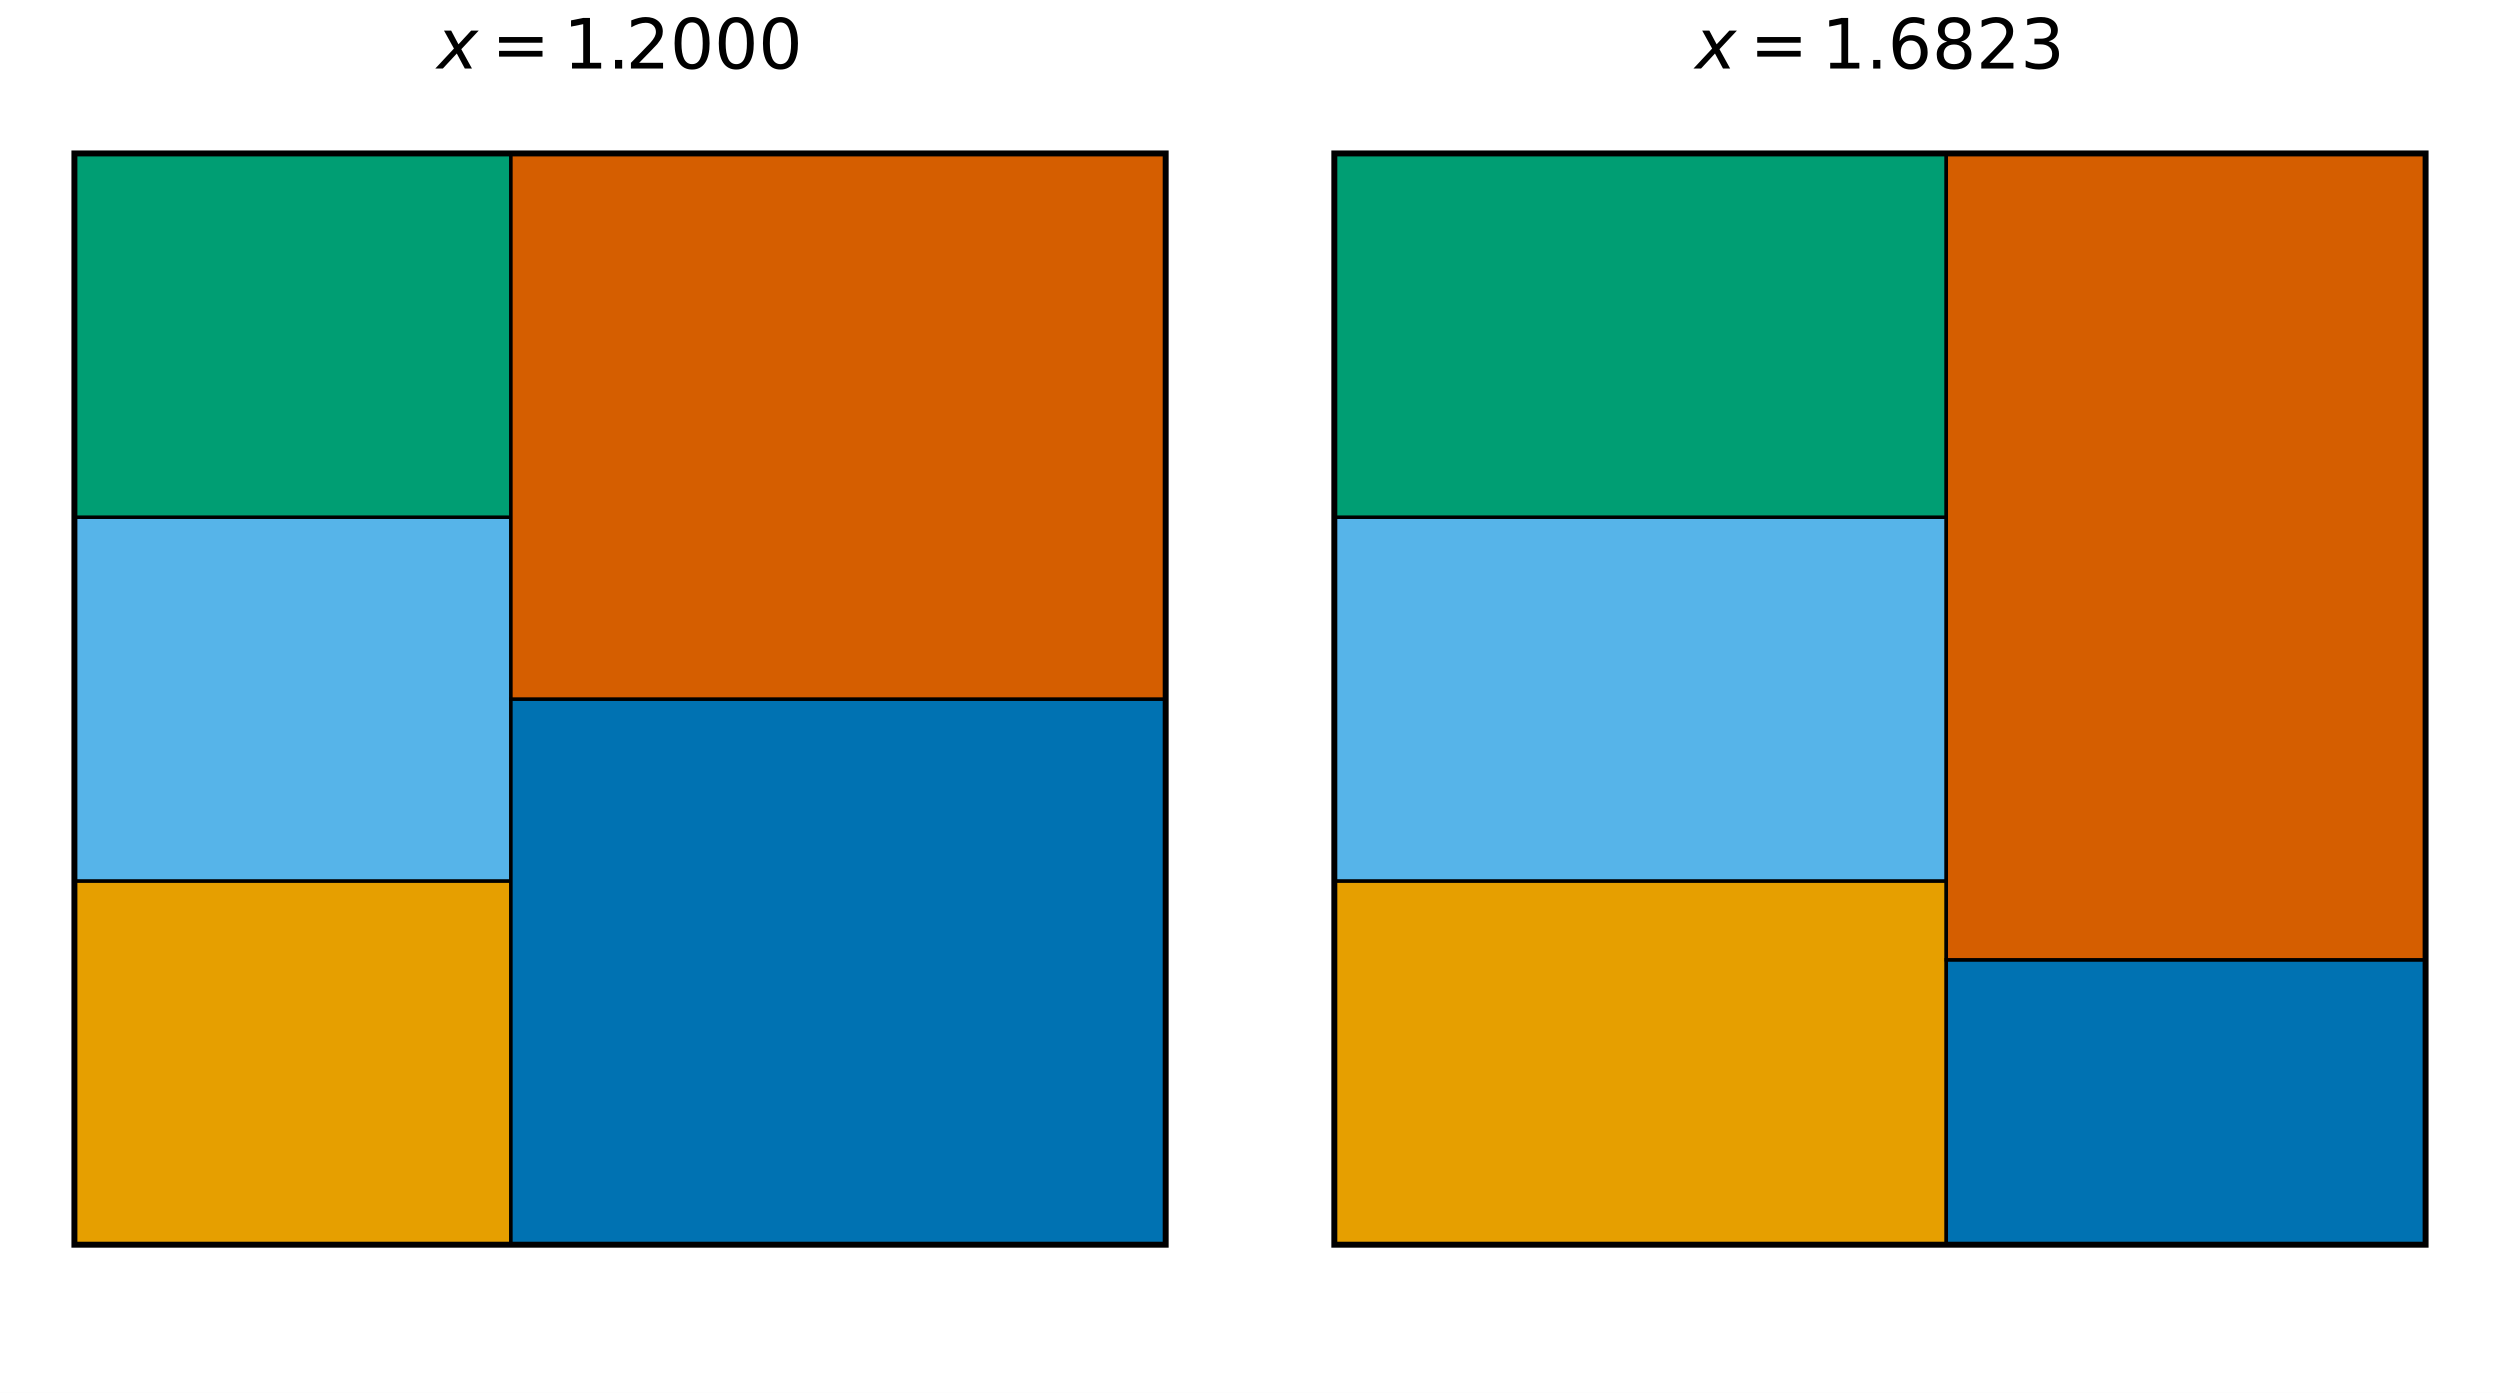
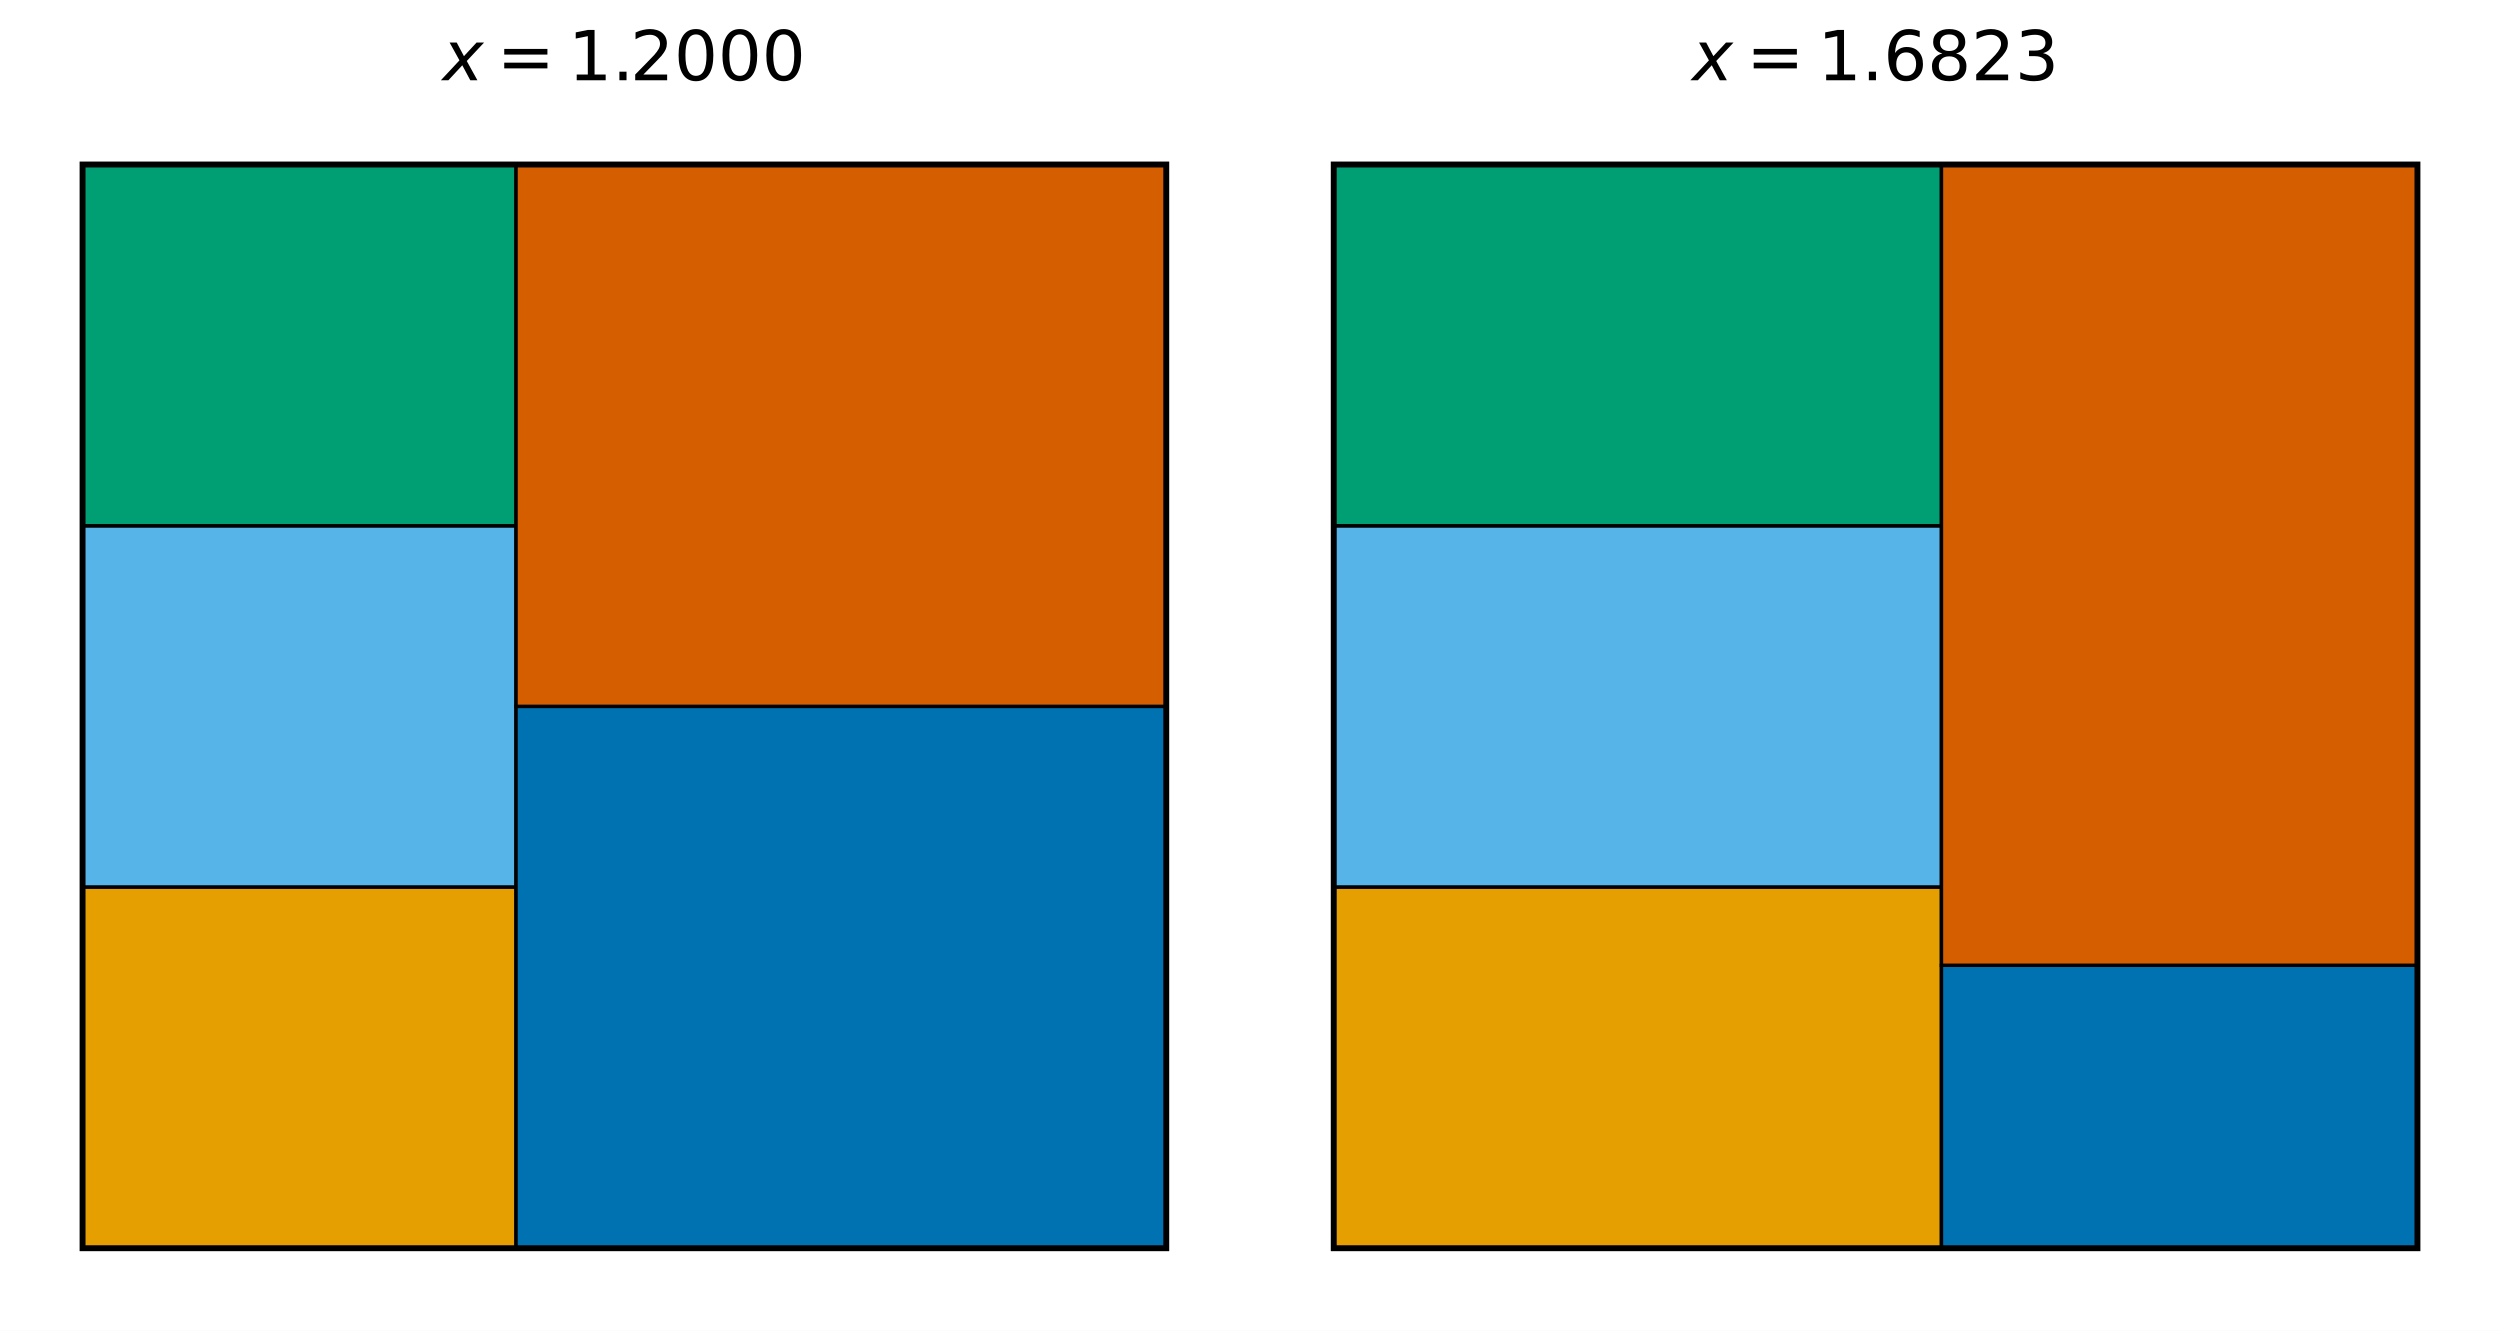
- <svg xmlns="http://www.w3.org/2000/svg" xmlns:xlink="http://www.w3.org/1999/xlink" width="252pt" height="140.4pt" viewBox="0 0 252 140.4" version="1.1">
+ <svg xmlns="http://www.w3.org/2000/svg" xmlns:xlink="http://www.w3.org/1999/xlink" width="253.76pt" height="135.079pt" viewBox="0 0 253.76 135.079" version="1.1">
  <defs>
    <style type="text/css">*{stroke-linejoin: round; stroke-linecap: butt}</style>
  </defs>
  <g id="figure_1">
    <g id="patch_1">
-       <path d="M 0 140.4  L 252 140.4  L 252 0  L 0 0  z " style="fill: #ffffff" />
+       <path d="M 0 135.079  L 253.76 135.079  L 253.76 0  L 0 0  z " style="fill: #ffffff" />
    </g>
    <g id="axes_1">
      <g id="patch_2">
-         <path d="M 7.5 125.466  L 51.5 125.466  L 51.5 88.8  L 7.5 88.8  z " clip-path="url(#pe27d13f105)" style="fill: #e69f00; stroke: #000000; stroke-width: 0.35; stroke-linejoin: miter" />
+         <path d="M 8.38 126.699  L 52.38 126.699  L 52.38 90.032  L 8.38 90.032  z " clip-path="url(#p594d0cb45e)" style="fill: #e69f00; stroke: #000000; stroke-width: 0.35; stroke-linejoin: miter" />
      </g>
      <g id="patch_3">
-         <path d="M 7.5 88.8  L 51.5 88.8  L 51.5 52.133  L 7.5 52.133  z " clip-path="url(#pe27d13f105)" style="fill: #56b4e9; stroke: #000000; stroke-width: 0.35; stroke-linejoin: miter" />
+         <path d="M 8.38 90.032  L 52.38 90.032  L 52.38 53.366  L 8.38 53.366  z " clip-path="url(#p594d0cb45e)" style="fill: #56b4e9; stroke: #000000; stroke-width: 0.35; stroke-linejoin: miter" />
      </g>
      <g id="patch_4">
-         <path d="M 7.5 52.133  L 51.5 52.133  L 51.5 15.466  L 7.5 15.466  z " clip-path="url(#pe27d13f105)" style="fill: #009e73; stroke: #000000; stroke-width: 0.35; stroke-linejoin: miter" />
+         <path d="M 8.38 53.366  L 52.38 53.366  L 52.38 16.699  L 8.38 16.699  z " clip-path="url(#p594d0cb45e)" style="fill: #009e73; stroke: #000000; stroke-width: 0.35; stroke-linejoin: miter" />
      </g>
      <g id="patch_5">
-         <path d="M 51.5 125.466  L 117.5 125.466  L 117.5 70.466  L 51.5 70.466  z " clip-path="url(#pe27d13f105)" style="fill: #0072b2; stroke: #000000; stroke-width: 0.35; stroke-linejoin: miter" />
+         <path d="M 52.38 126.699  L 118.38 126.699  L 118.38 71.699  L 52.38 71.699  z " clip-path="url(#p594d0cb45e)" style="fill: #0072b2; stroke: #000000; stroke-width: 0.35; stroke-linejoin: miter" />
      </g>
      <g id="patch_6">
-         <path d="M 51.5 70.466  L 117.5 70.466  L 117.5 15.466  L 51.5 15.466  z " clip-path="url(#pe27d13f105)" style="fill: #d55e00; stroke: #000000; stroke-width: 0.35; stroke-linejoin: miter" />
+         <path d="M 52.38 71.699  L 118.38 71.699  L 118.38 16.699  L 52.38 16.699  z " clip-path="url(#p594d0cb45e)" style="fill: #d55e00; stroke: #000000; stroke-width: 0.35; stroke-linejoin: miter" />
      </g>
      <g id="patch_7">
-         <path d="M 7.5 125.466  L 117.5 125.466  L 117.5 15.466  L 7.5 15.466  L 7.5 125.466  z " clip-path="url(#pe27d13f105)" style="fill: none; stroke: #000000; stroke-width: 0.6; stroke-linejoin: miter" />
+         <path d="M 8.38 126.699  L 118.38 126.699  L 118.38 16.699  L 8.38 16.699  L 8.38 126.699  z " clip-path="url(#p594d0cb45e)" style="fill: none; stroke: #000000; stroke-width: 0.6; stroke-linejoin: miter" />
      </g>
      <g id="text_1">
-         <g transform="translate(44.055 6.966182) scale(0.07 -0.07)">
+         <g transform="translate(44.935 8.198906) scale(0.07 -0.07)">
          <defs>
            <path id="DejaVuSans-Oblique-78" d="M 3841 3500  L 2234 1784  L 3219 0  L 2559 0  L 1819 1388  L 531 0  L -166 0  L 1556 1844  L 641 3500  L 1300 3500  L 1972 2234  L 3144 3500  L 3841 3500  z " transform="scale(0.015625)" />
            <path id="DejaVuSans-3d" d="M 678 2906  L 4684 2906  L 4684 2381  L 678 2381  L 678 2906  z M 678 1631  L 4684 1631  L 4684 1100  L 678 1100  L 678 1631  z " transform="scale(0.015625)" />
            <path id="DejaVuSans-31" d="M 794 531  L 1825 531  L 1825 4091  L 703 3866  L 703 4441  L 1819 4666  L 2450 4666  L 2450 531  L 3481 531  L 3481 0  L 794 0  L 794 531  z " transform="scale(0.015625)" />
            <path id="DejaVuSans-2e" d="M 684 794  L 1344 794  L 1344 0  L 684 0  L 684 794  z " transform="scale(0.015625)" />
            <path id="DejaVuSans-32" d="M 1228 531  L 3431 531  L 3431 0  L 469 0  L 469 531  Q 828 903 1448 1529  Q 2069 2156 2228 2338  Q 2531 2678 2651 2914  Q 2772 3150 2772 3378  Q 2772 3750 2511 3984  Q 2250 4219 1831 4219  Q 1534 4219 1204 4116  Q 875 4013 500 3803  L 500 4441  Q 881 4594 1212 4672  Q 1544 4750 1819 4750  Q 2544 4750 2975 4387  Q 3406 4025 3406 3419  Q 3406 3131 3298 2873  Q 3191 2616 2906 2266  Q 2828 2175 2409 1742  Q 1991 1309 1228 531  z " transform="scale(0.015625)" />
            <path id="DejaVuSans-30" d="M 2034 4250  Q 1547 4250 1301 3770  Q 1056 3291 1056 2328  Q 1056 1369 1301 889  Q 1547 409 2034 409  Q 2525 409 2770 889  Q 3016 1369 3016 2328  Q 3016 3291 2770 3770  Q 2525 4250 2034 4250  z M 2034 4750  Q 2819 4750 3233 4129  Q 3647 3509 3647 2328  Q 3647 1150 3233 529  Q 2819 -91 2034 -91  Q 1250 -91 836 529  Q 422 1150 422 2328  Q 422 3509 836 4129  Q 1250 4750 2034 4750  z " transform="scale(0.015625)" />
          </defs>
          <use xlink:href="#DejaVuSans-Oblique-78" transform="translate(0 0.78125)" />
          <use xlink:href="#DejaVuSans-3d" transform="translate(78.66211 0.78125)" />
          <use xlink:href="#DejaVuSans-31" transform="translate(181.9336 0.78125)" />
          <use xlink:href="#DejaVuSans-2e" transform="translate(245.5566 0.78125)" />
          <use xlink:href="#DejaVuSans-32" transform="translate(271.8438 0.78125)" />
          <use xlink:href="#DejaVuSans-30" transform="translate(335.4668 0.78125)" />
          <use xlink:href="#DejaVuSans-30" transform="translate(399.0898 0.78125)" />
          <use xlink:href="#DejaVuSans-30" transform="translate(462.7129 0.78125)" />
        </g>
      </g>
    </g>
    <g id="axes_2">
      <g id="patch_8">
-         <path d="M 134.5 125.466  L 196.185 125.466  L 196.185 88.8  L 134.5 88.8  z " clip-path="url(#p6a9874d758)" style="fill: #e69f00; stroke: #000000; stroke-width: 0.35; stroke-linejoin: miter" />
+         <path d="M 135.38 126.699  L 197.065 126.699  L 197.065 90.032  L 135.38 90.032  z " clip-path="url(#pc58b19a303)" style="fill: #e69f00; stroke: #000000; stroke-width: 0.35; stroke-linejoin: miter" />
      </g>
      <g id="patch_9">
-         <path d="M 134.5 88.8  L 196.185 88.8  L 196.185 52.133  L 134.5 52.133  z " clip-path="url(#p6a9874d758)" style="fill: #56b4e9; stroke: #000000; stroke-width: 0.35; stroke-linejoin: miter" />
+         <path d="M 135.38 90.032  L 197.065 90.032  L 197.065 53.366  L 135.38 53.366  z " clip-path="url(#pc58b19a303)" style="fill: #56b4e9; stroke: #000000; stroke-width: 0.35; stroke-linejoin: miter" />
      </g>
      <g id="patch_10">
-         <path d="M 134.5 52.133  L 196.185 52.133  L 196.185 15.466  L 134.5 15.466  z " clip-path="url(#p6a9874d758)" style="fill: #009e73; stroke: #000000; stroke-width: 0.35; stroke-linejoin: miter" />
+         <path d="M 135.38 53.366  L 197.065 53.366  L 197.065 16.699  L 135.38 16.699  z " clip-path="url(#pc58b19a303)" style="fill: #009e73; stroke: #000000; stroke-width: 0.35; stroke-linejoin: miter" />
      </g>
      <g id="patch_11">
-         <path d="M 196.185 125.466  L 244.5 125.466  L 244.5 96.747  L 196.185 96.747  z " clip-path="url(#p6a9874d758)" style="fill: #0072b2; stroke: #000000; stroke-width: 0.35; stroke-linejoin: miter" />
+         <path d="M 197.065 126.699  L 245.38 126.699  L 245.38 97.98  L 197.065 97.98  z " clip-path="url(#pc58b19a303)" style="fill: #0072b2; stroke: #000000; stroke-width: 0.35; stroke-linejoin: miter" />
      </g>
      <g id="patch_12">
-         <path d="M 196.185 96.747  L 244.5 96.747  L 244.5 15.466  L 196.185 15.466  z " clip-path="url(#p6a9874d758)" style="fill: #d55e00; stroke: #000000; stroke-width: 0.35; stroke-linejoin: miter" />
+         <path d="M 197.065 97.98  L 245.38 97.98  L 245.38 16.699  L 197.065 16.699  z " clip-path="url(#pc58b19a303)" style="fill: #d55e00; stroke: #000000; stroke-width: 0.35; stroke-linejoin: miter" />
      </g>
      <g id="patch_13">
-         <path d="M 134.5 125.466  L 244.5 125.466  L 244.5 15.466  L 134.5 15.466  L 134.5 125.466  z " clip-path="url(#p6a9874d758)" style="fill: none; stroke: #000000; stroke-width: 0.6; stroke-linejoin: miter" />
+         <path d="M 135.38 126.699  L 245.38 126.699  L 245.38 16.699  L 135.38 16.699  L 135.38 126.699  z " clip-path="url(#pc58b19a303)" style="fill: none; stroke: #000000; stroke-width: 0.6; stroke-linejoin: miter" />
      </g>
      <g id="text_2">
-         <g transform="translate(170.88 6.966182) scale(0.07 -0.07)">
+         <g transform="translate(171.76 8.198906) scale(0.07 -0.07)">
          <defs>
            <path id="DejaVuSans-36" d="M 2113 2584  Q 1688 2584 1439 2293  Q 1191 2003 1191 1497  Q 1191 994 1439 701  Q 1688 409 2113 409  Q 2538 409 2786 701  Q 3034 994 3034 1497  Q 3034 2003 2786 2293  Q 2538 2584 2113 2584  z M 3366 4563  L 3366 3988  Q 3128 4100 2886 4159  Q 2644 4219 2406 4219  Q 1781 4219 1451 3797  Q 1122 3375 1075 2522  Q 1259 2794 1537 2939  Q 1816 3084 2150 3084  Q 2853 3084 3261 2657  Q 3669 2231 3669 1497  Q 3669 778 3244 343  Q 2819 -91 2113 -91  Q 1303 -91 875 529  Q 447 1150 447 2328  Q 447 3434 972 4092  Q 1497 4750 2381 4750  Q 2619 4750 2861 4703  Q 3103 4656 3366 4563  z " transform="scale(0.015625)" />
            <path id="DejaVuSans-38" d="M 2034 2216  Q 1584 2216 1326 1975  Q 1069 1734 1069 1313  Q 1069 891 1326 650  Q 1584 409 2034 409  Q 2484 409 2743 651  Q 3003 894 3003 1313  Q 3003 1734 2745 1975  Q 2488 2216 2034 2216  z M 1403 2484  Q 997 2584 770 2862  Q 544 3141 544 3541  Q 544 4100 942 4425  Q 1341 4750 2034 4750  Q 2731 4750 3128 4425  Q 3525 4100 3525 3541  Q 3525 3141 3298 2862  Q 3072 2584 2669 2484  Q 3125 2378 3379 2068  Q 3634 1759 3634 1313  Q 3634 634 3220 271  Q 2806 -91 2034 -91  Q 1263 -91 848 271  Q 434 634 434 1313  Q 434 1759 690 2068  Q 947 2378 1403 2484  z M 1172 3481  Q 1172 3119 1398 2916  Q 1625 2713 2034 2713  Q 2441 2713 2670 2916  Q 2900 3119 2900 3481  Q 2900 3844 2670 4047  Q 2441 4250 2034 4250  Q 1625 4250 1398 4047  Q 1172 3844 1172 3481  z " transform="scale(0.015625)" />
            <path id="DejaVuSans-33" d="M 2597 2516  Q 3050 2419 3304 2112  Q 3559 1806 3559 1356  Q 3559 666 3084 287  Q 2609 -91 1734 -91  Q 1441 -91 1130 -33  Q 819 25 488 141  L 488 750  Q 750 597 1062 519  Q 1375 441 1716 441  Q 2309 441 2620 675  Q 2931 909 2931 1356  Q 2931 1769 2642 2001  Q 2353 2234 1838 2234  L 1294 2234  L 1294 2753  L 1863 2753  Q 2328 2753 2575 2939  Q 2822 3125 2822 3475  Q 2822 3834 2567 4026  Q 2313 4219 1838 4219  Q 1578 4219 1281 4162  Q 984 4106 628 3988  L 628 4550  Q 988 4650 1302 4700  Q 1616 4750 1894 4750  Q 2613 4750 3031 4423  Q 3450 4097 3450 3541  Q 3450 3153 3228 2886  Q 3006 2619 2597 2516  z " transform="scale(0.015625)" />
          </defs>
          <use xlink:href="#DejaVuSans-Oblique-78" transform="translate(0 0.78125)" />
          <use xlink:href="#DejaVuSans-3d" transform="translate(78.66211 0.78125)" />
          <use xlink:href="#DejaVuSans-31" transform="translate(181.9336 0.78125)" />
          <use xlink:href="#DejaVuSans-2e" transform="translate(245.5566 0.78125)" />
          <use xlink:href="#DejaVuSans-36" transform="translate(277.3438 0.78125)" />
          <use xlink:href="#DejaVuSans-38" transform="translate(340.9668 0.78125)" />
          <use xlink:href="#DejaVuSans-32" transform="translate(404.5898 0.78125)" />
          <use xlink:href="#DejaVuSans-33" transform="translate(468.2129 0.78125)" />
        </g>
      </g>
    </g>
  </g>
  <defs>
-     <clipPath id="pe27d13f105">
-       <rect x="2" y="9.966" width="121" height="121" />
+     <clipPath id="p594d0cb45e">
+       <rect x="2.88" y="11.199" width="121" height="121" />
    </clipPath>
-     <clipPath id="p6a9874d758">
-       <rect x="129" y="9.966" width="121" height="121" />
+     <clipPath id="pc58b19a303">
+       <rect x="129.88" y="11.199" width="121" height="121" />
    </clipPath>
  </defs>
</svg>
